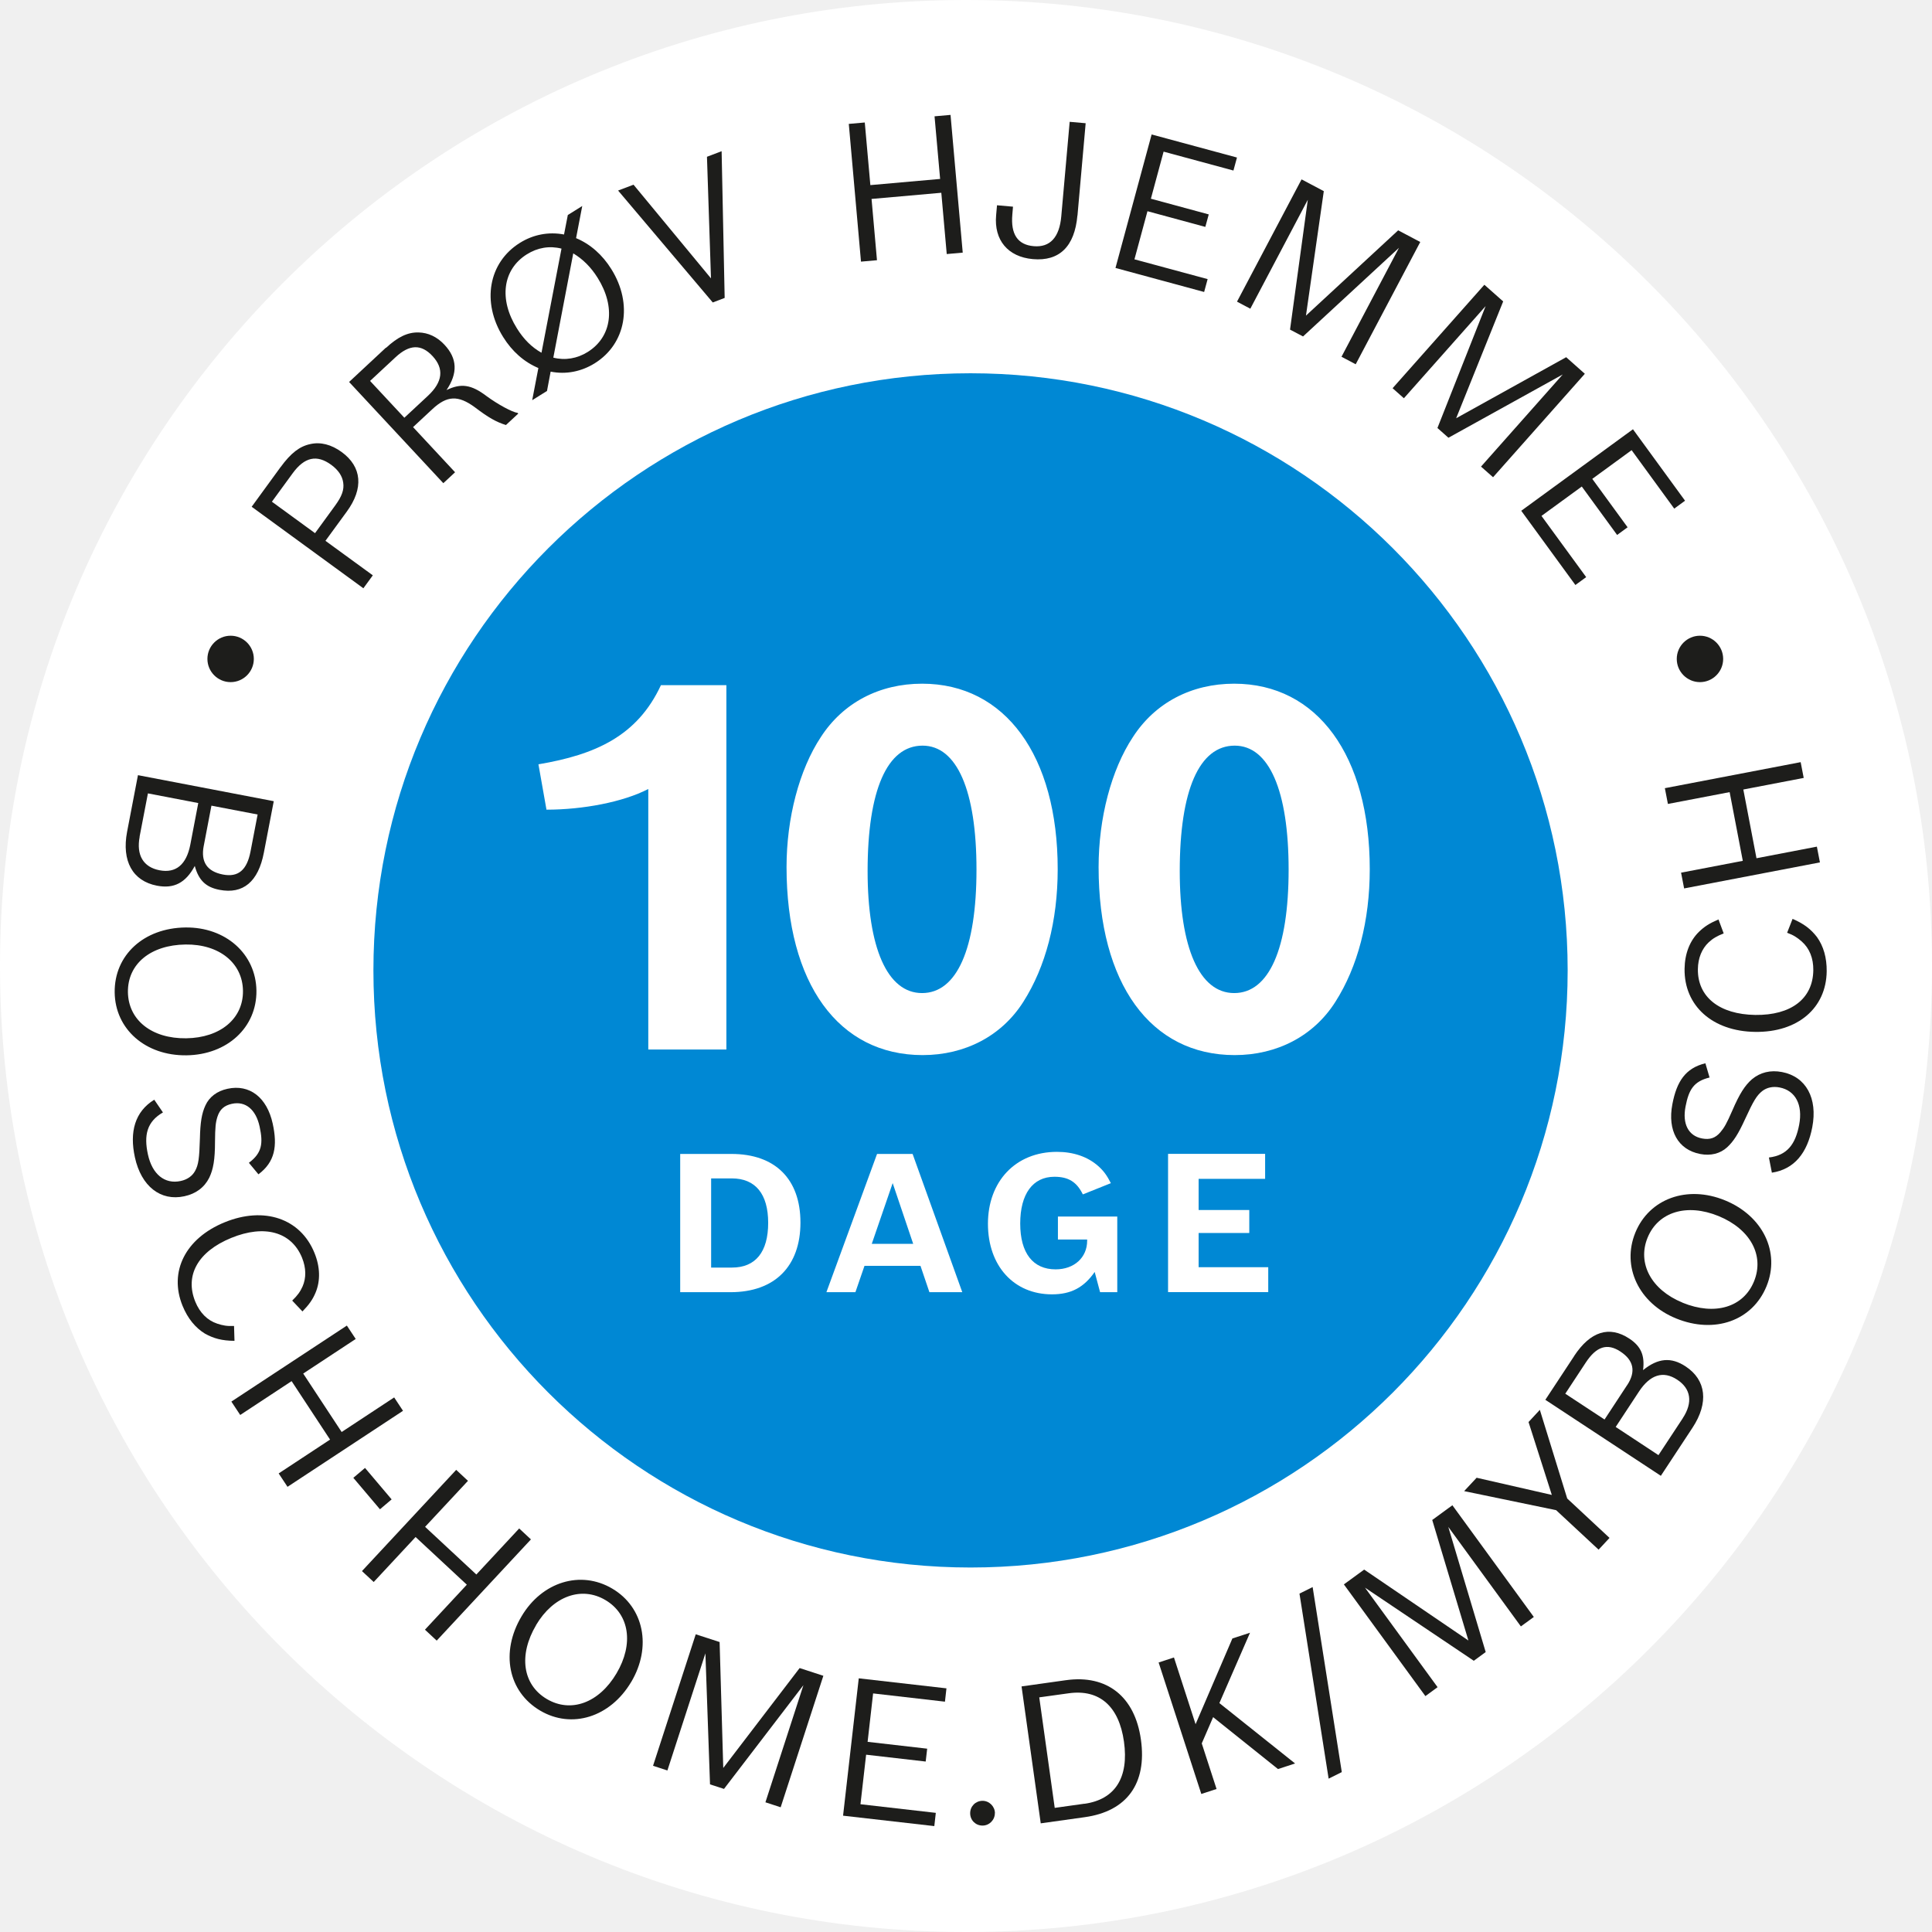
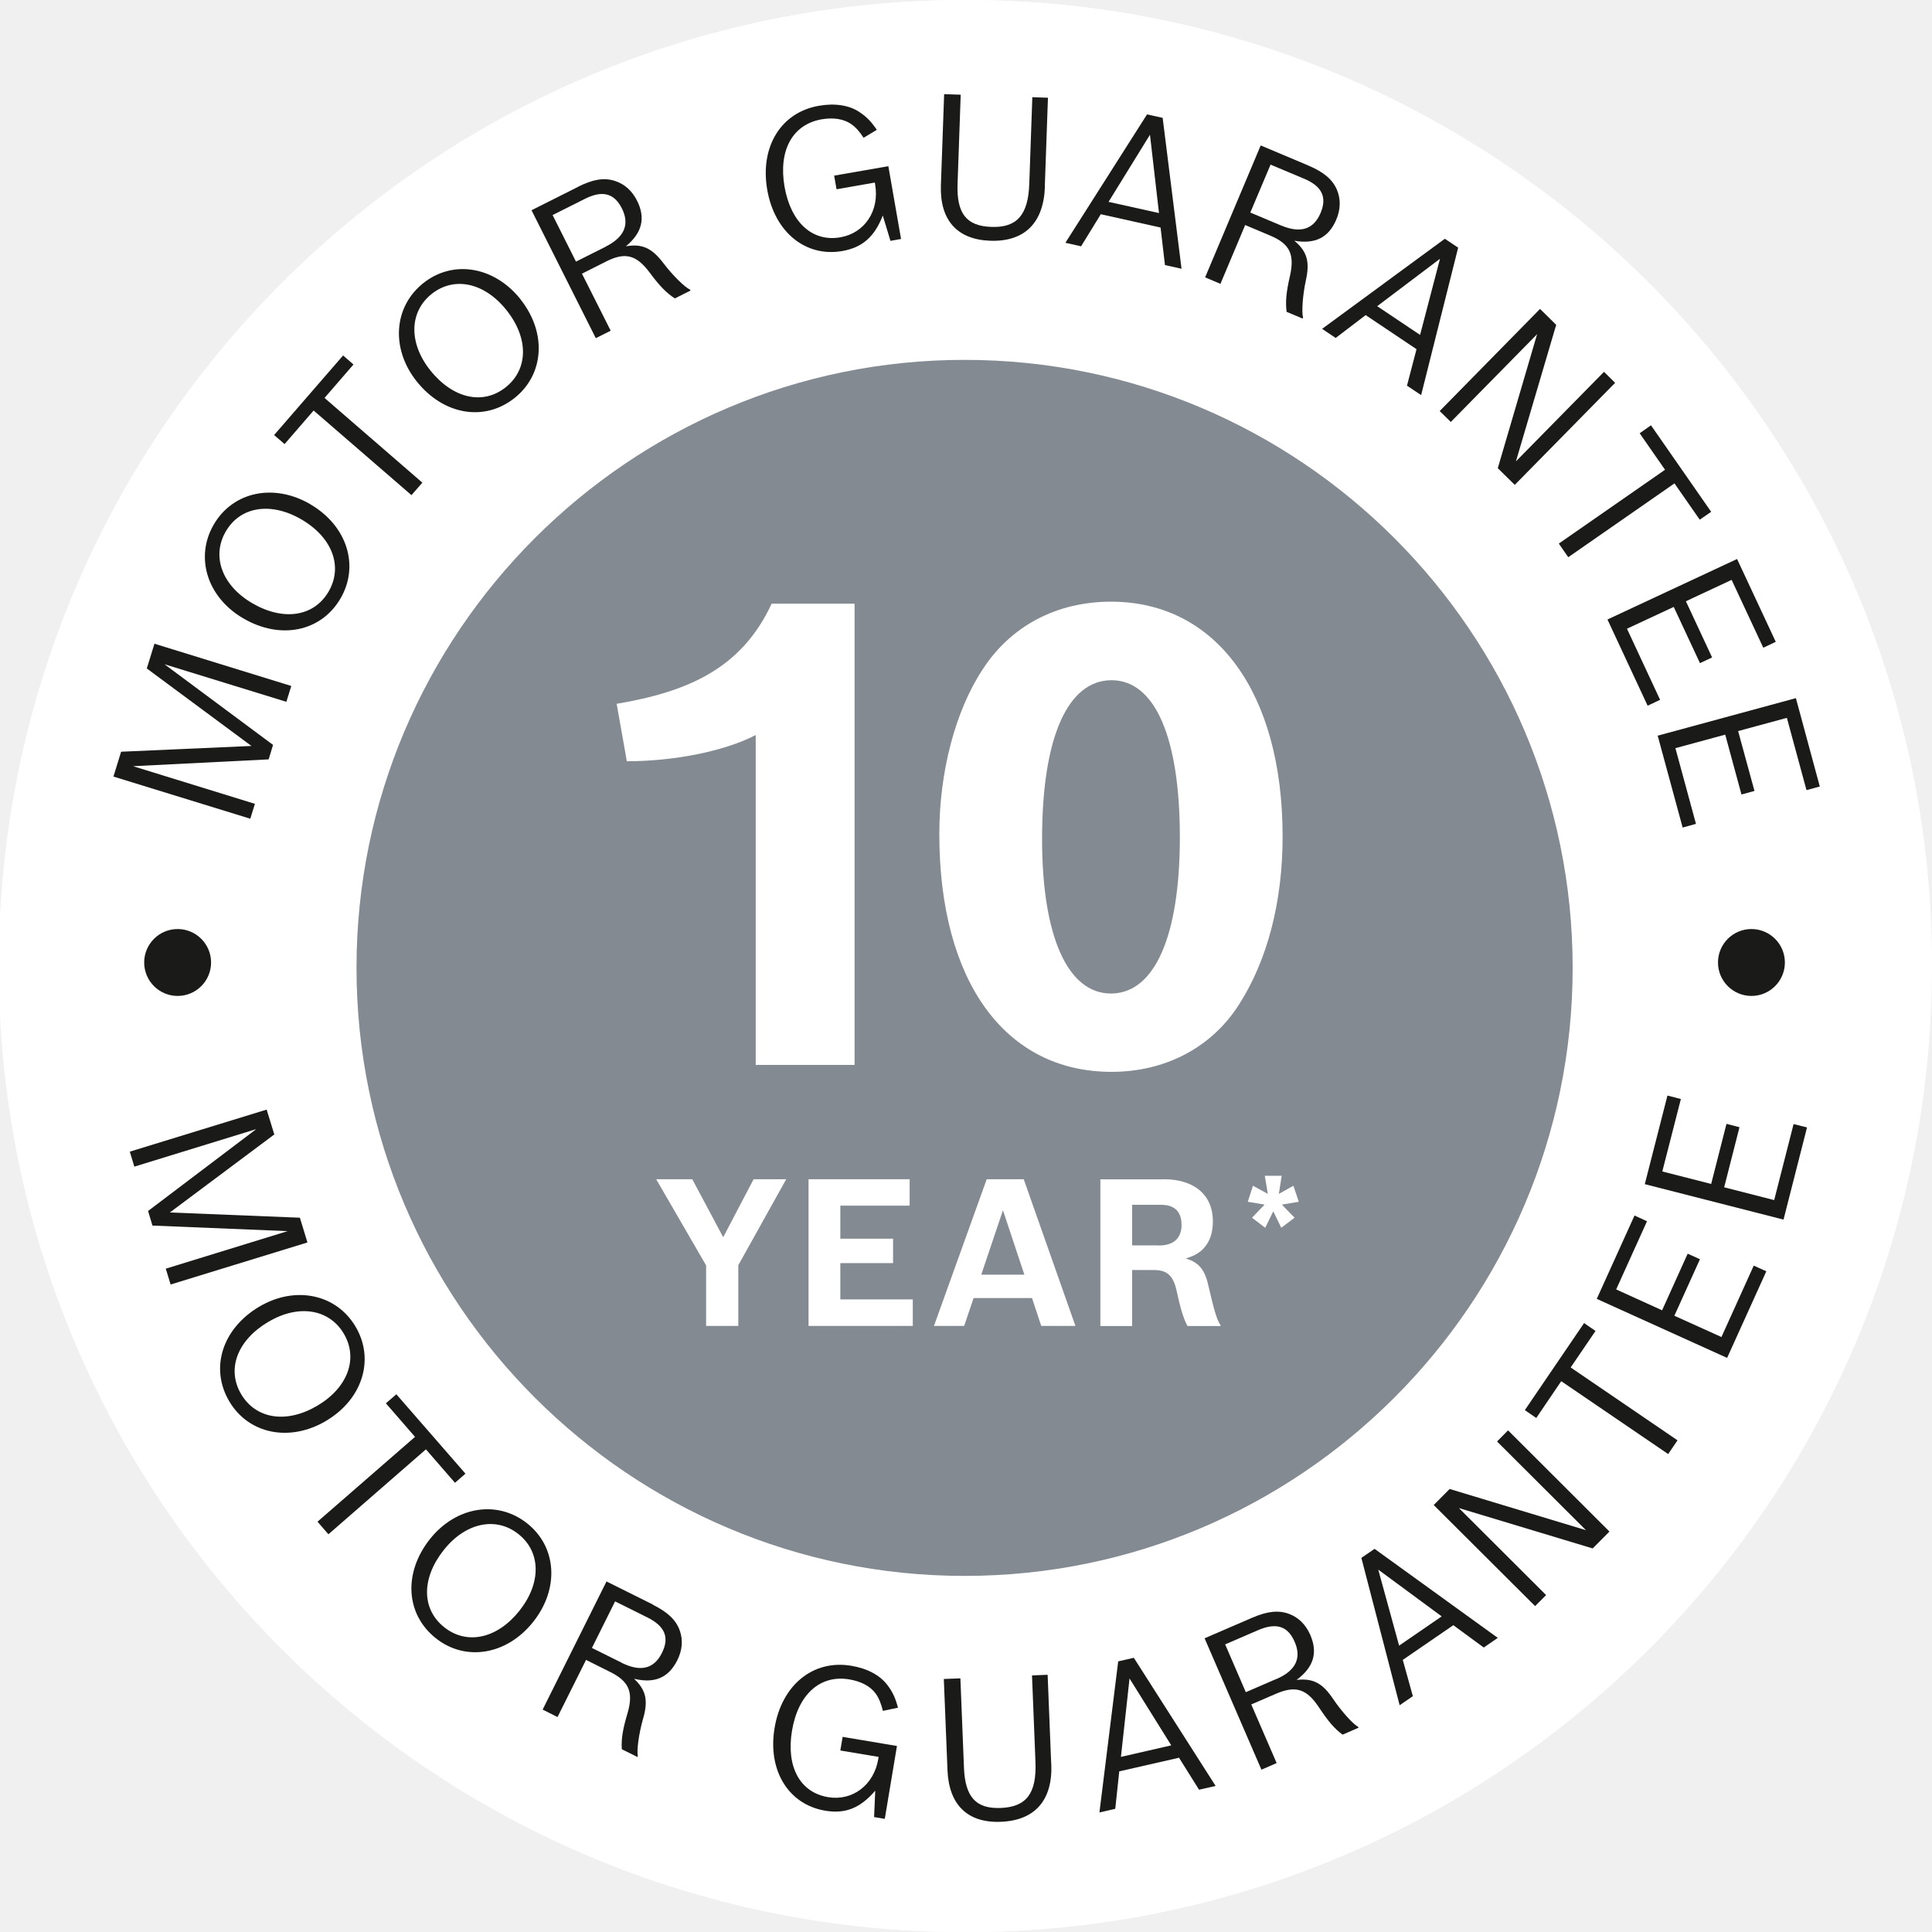
- <svg xmlns="http://www.w3.org/2000/svg" id="Lager_1" data-name="Lager 1" viewBox="0 0 259.78 259.78">
-   <defs>
-     <style>
-       .cls-1 {
-         fill: #1d1d1b;
-       }
- 
-       .cls-2 {
-         fill: #fff;
-       }
- 
-       .cls-3 {
-         fill: #0088d4;
-       }
-     </style>
-   </defs>
-   <circle class="cls-2" cx="129.89" cy="129.89" r="129.89" />
+ <svg xmlns="http://www.w3.org/2000/svg" id="Ebene_1" data-name="Ebene 1" viewBox="0 0 184.25 184.25">
+   <circle cx="92.01" cy="92.13" r="92.13" style="fill: #fff;" />
+   <path d="M184.25,92.13c0,50.88-41.25,92.13-92.13,92.13S0,143.01,0,92.13,41.25,0,92.13,0s92.13,41.25,92.13,92.13" style="fill: #fff;" />
+   <polygon points="16.2 115.63 28.6 116.13 29.32 118.49 16.27 122.5 15.81 120.99 27.43 117.41 14.54 116.88 14.12 115.49 24.44 107.68 12.81 111.26 12.38 109.83 25.43 105.82 26.16 108.19 16.2 115.63" style="fill: #1a1a18;" />
+   <path d="M25.59,126.06c-2.97,1.76-4,4.52-2.59,6.9,1.41,2.38,4.33,2.83,7.26,1.1,2.91-1.72,3.93-4.5,2.53-6.87-1.4-2.37-4.34-2.83-7.19-1.13M31.11,135.5c-3.48,2.06-7.39,1.27-9.24-1.85-1.88-3.17-.67-6.95,2.86-9.04,3.42-2.02,7.34-1.21,9.18,1.91,1.85,3.12.66,6.93-2.81,8.98" style="fill: #1a1a18;" />
+   <polygon points="36.8 133.83 37.8 132.97 44.39 140.54 43.39 141.41 40.62 138.22 31.32 146.32 30.28 145.12 39.58 137.03 36.8 133.83" style="fill: #1a1a18;" />
  <g>
-     <path class="cls-3" d="M130.5,210.77c44.34,0,80.29-35.95,80.29-80.29s-35.95-80.29-80.29-80.29-80.29,35.95-80.29,80.29,35.94,80.29,80.29,80.29" />
-     <path class="cls-2" d="M166.02,100.26c4.61,0,7.25,6.03,7.25,16.67s-2.64,16.6-7.32,16.6-7.32-6.1-7.32-16.4c0-10.91,2.64-16.87,7.39-16.87M165.95,91.93c-5.76,0-10.64,2.57-13.62,7.18-2.91,4.4-4.61,10.91-4.61,17.48,0,15.65,6.98,25.28,18.3,25.28,5.69,0,10.64-2.57,13.55-7.18,2.98-4.68,4.61-10.84,4.61-17.82,0-15.25-7.05-24.94-18.23-24.94M124.05,100.26c4.61,0,7.25,6.03,7.25,16.67s-2.64,16.6-7.32,16.6-7.32-6.1-7.32-16.4c0-10.91,2.64-16.87,7.39-16.87M123.99,91.93c-5.76,0-10.64,2.57-13.62,7.18-2.91,4.4-4.61,10.91-4.61,17.48,0,15.65,6.98,25.28,18.3,25.28,5.69,0,10.64-2.57,13.55-7.18,2.98-4.68,4.61-10.84,4.61-17.82,0-15.25-7.05-24.94-18.23-24.94M88.87,92.13c-3.18,6.84-8.81,9.35-16.47,10.64l1.08,6.1c4.88,0,10.3-1.02,13.69-2.78v35.03h10.5v-48.99h-8.81Z" />
+     <path d="M42.32,147.82c-2.15,2.71-2.12,5.65.05,7.37,2.17,1.72,5.06,1.08,7.17-1.58,2.1-2.65,2.05-5.61-.1-7.31-2.15-1.71-5.06-1.08-7.12,1.52M50.86,154.66c-2.51,3.17-6.45,3.83-9.29,1.58-2.89-2.29-3.12-6.24-.57-9.46,2.47-3.11,6.41-3.76,9.26-1.51,2.85,2.25,3.1,6.23.6,9.39" style="fill: #1a1a18;" />
+     <path d="M59.29,158.58c1.8.89,3.08.58,3.84-.95.73-1.47.29-2.54-1.39-3.38l-3.08-1.53-2.21,4.44,2.84,1.41ZM62.28,153.05c1.42.71,2.2,1.46,2.55,2.46.32.9.24,1.87-.24,2.83-.84,1.67-2.16,2.23-4.12,1.76,1.15,1.08,1.37,2.09.84,3.88-.39,1.38-.6,2.96-.48,3.49l-.04.09-1.49-.74c-.06-.99.08-1.88.56-3.48.56-1.98.12-2.99-1.65-3.88l-2.32-1.16-2.72,5.45-1.42-.71,6.09-12.22,4.44,2.21Z" style="fill: #1a1a18;" />
+     <path d="M83.47,170.77c-1.42,1.66-2.85,2.24-4.78,1.91-3.5-.59-5.5-3.84-4.82-7.89.68-4.09,3.67-6.54,7.31-5.93,1.53.25,2.75.91,3.45,1.84.51.67.76,1.23,1.01,2.16l-1.44.3c-.19-.75-.38-1.21-.69-1.65-.52-.71-1.39-1.16-2.51-1.35-2.79-.47-4.89,1.43-5.47,4.9-.57,3.43.76,5.88,3.44,6.33,2.34.39,4.38-1.16,4.79-3.65l.03-.19-3.65-.61.22-1.3,5.18.87-1.16,6.95-1.02-.17.11-2.52Z" style="fill: #1a1a18;" />
+     <path d="M100.26,168.22c.14,3.45-1.54,5.39-4.81,5.52-3.17.13-4.96-1.62-5.09-4.92l-.35-8.7,1.58-.06.34,8.51c.11,2.82,1.15,3.95,3.52,3.85,2.44-.1,3.42-1.4,3.3-4.38l-.33-8.26,1.49-.06.34,8.49Z" style="fill: #1a1a18;" />
  </g>
+   <path d="M107.72,160.08l-.82,7.47,4.8-1.1-3.98-6.38ZM104.85,172.85l1.79-14.41,1.49-.34,7.8,12.22-1.58.36-1.91-3.05-5.7,1.3-.38,3.57-1.51.35Z" style="fill: #1a1a18;" />
+   <path d="M121.72,160.13c1.84-.79,2.43-1.99,1.75-3.55-.65-1.51-1.76-1.86-3.48-1.12l-3.15,1.36,1.97,4.56,2.91-1.26ZM119.42,154.28c1.46-.63,2.53-.74,3.53-.36.9.34,1.58,1.02,2.01,2,.74,1.72.31,3.09-1.31,4.29,1.57-.18,2.48.3,3.51,1.85.81,1.19,1.88,2.37,2.36,2.62l.04.09-1.52.66c-.8-.59-1.38-1.28-2.3-2.67-1.15-1.71-2.21-2.02-4.03-1.24l-2.38,1.03,2.42,5.59-1.45.63-5.42-12.53,4.56-1.97Z" style="fill: #1a1a18;" />
+   <path d="M131.44,149.69l1.99,7.25,4.06-2.79-6.05-4.46ZM133.48,162.62l-3.65-14.05,1.26-.86,11.75,8.49-1.34.92-2.9-2.13-4.82,3.31.96,3.46-1.27.87Z" style="fill: #1a1a18;" />
+   <polygon points="138.25 142 151.25 145.93 142.77 137.47 143.82 136.41 153.49 146.06 151.89 147.67 139.13 143.82 147.45 152.12 146.4 153.17 136.73 143.53 138.25 142" style="fill: #1a1a18;" />
+   <polygon points="146.51 135.23 145.42 134.48 151.07 126.18 152.16 126.93 149.79 130.41 159.98 137.36 159.09 138.67 148.89 131.72 146.51 135.23" style="fill: #1a1a18;" />
+   <polygon points="155.88 115.92 157.07 116.47 154.13 122.97 158.51 124.96 160.95 119.56 162.12 120.09 159.68 125.48 164.17 127.51 167.25 120.7 168.45 121.24 164.71 129.5 152.28 123.87 155.88 115.92" style="fill: #1a1a18;" />
+   <polygon points="159.02 104.48 160.3 104.81 158.53 111.72 163.19 112.91 164.65 107.18 165.89 107.5 164.43 113.23 169.2 114.45 171.05 107.2 172.33 107.52 170.09 116.31 156.86 112.93 159.02 104.48" style="fill: #1a1a18;" />
  <g>
-     <path class="cls-2" d="M98.35,155.16c5.88,0,9.28,3.38,9.28,9.23s-3.43,9.36-9.41,9.36h-6.76v-18.59h6.89ZM98.43,170.44c3.17,0,4.86-2.11,4.86-6.01s-1.72-5.98-4.89-5.98h-2.78v11.99h2.81Z" />
-     <path class="cls-2" d="M123.78,170.21h-7.54l-1.22,3.54h-3.9l6.81-18.59h4.78l6.68,18.59h-4.42l-1.2-3.54ZM117.23,167.25h5.56l-2.76-8.17-2.81,8.17Z" />
-     <path class="cls-2" d="M147.2,171.02c-1.46,2.11-3.2,3.02-5.75,3.02-5.12,0-8.61-3.82-8.61-9.49s3.69-9.67,9.28-9.67c2.21,0,4.13.65,5.56,1.92.73.65,1.17,1.27,1.69,2.29l-3.77,1.51c-.81-1.66-1.92-2.37-3.82-2.37-2.91,0-4.6,2.31-4.6,6.29s1.72,6.16,4.76,6.16c2.5,0,4.24-1.59,4.24-3.85v-.16h-3.93v-3.09h7.98v10.17h-2.31l-.73-2.73Z" />
-     <path class="cls-2" d="M170.11,155.16v3.35h-8.94v4.19h6.81v3.09h-6.81v4.6h9.36v3.35h-13.47v-18.59h13.05Z" />
+     <path d="M16.94,88.6c1.76,0,3.19,1.43,3.19,3.19s-1.43,3.19-3.19,3.19-3.19-1.43-3.19-3.19,1.43-3.19,3.19-3.19" style="fill: #1a1a18;" />
+     <path d="M167.03,88.6c1.76,0,3.19,1.43,3.19,3.19s-1.43,3.19-3.19,3.19-3.19-1.43-3.19-3.19,1.43-3.19,3.19-3.19" style="fill: #1a1a18;" />
  </g>
-   <path class="cls-1" d="M35.48,114.65c-.75,3.91-2.79,5.61-5.96,5-1.84-.35-2.8-1.28-3.33-3.21-1.23,2.28-2.81,3.09-5.09,2.65-3.27-.63-4.76-3.32-4.01-7.25l1.46-7.61,18.26,3.5-1.33,6.92ZM18.78,112.51c-.47,2.48.49,4.09,2.68,4.51s3.61-.76,4.13-3.45l1.07-5.59-6.77-1.3-1.12,5.82ZM27.39,113.76c-.41,2.14.46,3.42,2.58,3.83,2.07.4,3.24-.6,3.72-3.12l.95-4.95-6.21-1.19-1.04,5.44Z" />
-   <path class="cls-1" d="M25.07,141.9c-5.51.07-9.59-3.52-9.65-8.46-.06-5.02,3.92-8.66,9.51-8.73,5.41-.07,9.48,3.55,9.55,8.49.06,4.94-3.92,8.63-9.41,8.7ZM24.95,127c-4.71.06-7.79,2.62-7.75,6.39.05,3.77,3.2,6.28,7.83,6.22,4.6-.06,7.69-2.65,7.64-6.39-.05-3.74-3.2-6.28-7.72-6.22Z" />
-   <path class="cls-1" d="M33.47,156.35c1.76-1.32,1.93-2.6,1.44-4.86-.5-2.31-1.9-3.47-3.73-3.07-1.04.23-1.62.75-1.94,1.73-.25.8-.31,1.37-.33,3.37,0,2.4-.23,3.72-.78,4.85-.65,1.29-1.79,2.15-3.34,2.48-3.2.7-5.8-1.34-6.65-5.23-.75-3.43,0-6.15,2.6-7.75l1.17,1.71c-2.15,1.24-2.59,3.04-2.02,5.65.58,2.67,2.26,4.03,4.4,3.57.89-.19,1.56-.66,1.94-1.35.46-.84.57-1.67.65-4.37.05-2.19.25-3.38.74-4.44.52-1.15,1.57-1.94,2.97-2.24,2.97-.65,5.31,1.16,6.08,4.69.66,3.02.3,5.15-1.92,6.81l-1.27-1.53Z" />
-   <path class="cls-1" d="M31.53,180.29c-1.69-.01-2.8-.32-3.96-.96-1.3-.79-2.33-2.05-3.02-3.74-1.88-4.6.39-9.09,5.66-11.24,5.32-2.17,10.19-.51,12.07,4.11.77,1.88.82,3.74.16,5.33-.38.92-.86,1.61-1.77,2.55l-1.38-1.46c.71-.68,1.08-1.2,1.39-1.89.51-1.16.49-2.5-.07-3.88-1.42-3.47-5.04-4.49-9.51-2.66-4.48,1.83-6.28,5.04-4.84,8.58.61,1.49,1.62,2.51,2.95,2.95.72.24,1.33.36,2.26.31l.06,2Z" />
-   <path class="cls-1" d="M47.83,180.04l-7.06,4.65,5.17,7.86,7.06-4.65,1.19,1.8-15.53,10.22-1.19-1.8,6.91-4.55-5.17-7.86-6.91,4.55-1.19-1.8,15.53-10.22,1.19,1.8Z" />
-   <path class="cls-1" d="M52.66,201.61l-1.57,1.33-3.58-4.23,1.57-1.33,3.58,4.23Z" />
-   <path class="cls-1" d="M62.92,199.12l-5.76,6.18,6.89,6.41,5.76-6.19,1.58,1.47-12.67,13.61-1.58-1.47,5.63-6.05-6.89-6.41-5.63,6.05-1.58-1.47,12.67-13.61,1.58,1.47Z" />
-   <path class="cls-1" d="M84.87,226.16c-2.81,4.74-7.99,6.36-12.24,3.85-4.32-2.55-5.36-7.85-2.51-12.66,2.75-4.66,7.96-6.26,12.21-3.74,4.25,2.51,5.34,7.84,2.54,12.56ZM72.09,218.51c-2.4,4.05-1.81,8.02,1.43,9.94,3.25,1.92,7.03.53,9.38-3.45,2.34-3.96,1.74-7.94-1.49-9.85-3.22-1.91-7.03-.53-9.33,3.36Z" />
-   <path class="cls-1" d="M97.26,237.71l10.26-13.42,3.19,1.04-5.74,17.68-2.05-.67,5.11-15.75-10.68,13.95-1.88-.61-.62-17.62-5.11,15.75-1.93-.63,5.74-17.68,3.21,1.04.49,16.92Z" />
+   <polygon points="23.98 71.14 14 63.75 14.73 61.39 27.78 65.42 27.31 66.93 15.69 63.35 26.04 71.04 25.62 72.42 12.69 73.07 24.31 76.66 23.87 78.08 10.82 74.06 11.55 71.69 23.98 71.14" style="fill: #1a1a18;" />
+   <path d="M24.03,57.51c2.98,1.75,5.9,1.31,7.3-1.08,1.4-2.39.37-5.16-2.56-6.88-2.92-1.71-5.84-1.26-7.23,1.12-1.39,2.37-.37,5.16,2.49,6.84M29.61,48.1c3.49,2.05,4.69,5.85,2.86,8.98-1.86,3.18-5.75,3.96-9.29,1.88-3.43-2.01-4.62-5.83-2.78-8.96,1.84-3.13,5.74-3.94,9.22-1.9" style="fill: #1a1a18;" />
+   <polygon points="27.14 42.35 26.14 41.49 32.72 33.9 33.71 34.76 30.95 37.95 40.28 46.03 39.24 47.22 29.91 39.15 27.14 42.35" style="fill: #1a1a18;" />
  <g>
-     <path class="cls-1" d="M127.26,227.03l-.2,1.78-9.66-1.11-.74,6.51,8.01.92-.2,1.73-8.01-.92-.76,6.66,10.13,1.16-.2,1.78-12.27-1.4,2.11-18.47,11.81,1.35Z" />
-     <path class="cls-1" d="M133.77,243.79c.01.91-.73,1.67-1.64,1.68-.94.01-1.67-.71-1.68-1.64-.01-.94.71-1.67,1.64-1.69.91-.01,1.67.73,1.69,1.64Z" />
-     <path class="cls-1" d="M143.34,225.92c5.51-.77,9.26,2.2,10.07,7.99.83,5.9-1.88,9.64-7.55,10.43l-5.92.83-2.58-18.41,5.97-.84ZM145.82,242.54c4.12-.58,5.99-3.52,5.31-8.36-.67-4.76-3.3-7.07-7.42-6.5l-3.97.55,2.08,14.86,3.99-.56Z" />
+     <path d="M41.03,35.31c2.15,2.7,5.02,3.35,7.19,1.63,2.17-1.72,2.21-4.68.1-7.34-2.1-2.65-4.99-3.28-7.15-1.57-2.15,1.71-2.21,4.68-.14,7.28M49.64,28.55c2.52,3.17,2.27,7.15-.57,9.41-2.89,2.29-6.79,1.61-9.34-1.6-2.47-3.11-2.2-7.1.64-9.36,2.84-2.26,6.77-1.6,9.28,1.55" style="fill: #1a1a18;" />
+     <path d="M57.76,23.52c1.79-.9,2.31-2.12,1.55-3.64-.74-1.47-1.87-1.75-3.54-.91l-3.07,1.54,2.23,4.44,2.83-1.42ZM55.13,17.81c1.42-.71,2.48-.89,3.5-.56.92.29,1.64.93,2.12,1.88.84,1.67.49,3.07-1.06,4.36,1.55-.27,2.49.16,3.61,1.65.87,1.14,2.01,2.26,2.51,2.48l.04.09-1.49.75c-.83-.54-1.46-1.19-2.45-2.53-1.25-1.64-2.32-1.89-4.09-1l-2.32,1.17,2.74,5.44-1.42.71-6.13-12.2,4.44-2.23Z" style="fill: #1a1a18;" />
+     <path d="M84.19,20.55c-.79,2.04-1.95,3.05-3.86,3.39-3.5.61-6.46-1.8-7.16-5.84-.71-4.08,1.29-7.38,4.92-8.01,1.52-.27,2.9-.06,3.86.59.7.46,1.13.91,1.67,1.7l-1.26.76c-.42-.64-.76-1.01-1.2-1.32-.73-.49-1.7-.63-2.81-.44-2.78.49-4.13,2.97-3.53,6.43.6,3.42,2.67,5.29,5.33,4.82,2.33-.41,3.74-2.55,3.31-5.03l-.03-.19-3.65.64-.23-1.3,5.17-.9,1.21,6.94-1.01.18-.73-2.41Z" style="fill: #1a1a18;" />
+     <path d="M99.65,17.81c-.12,3.45-1.94,5.26-5.21,5.15-3.17-.11-4.82-1.98-4.71-5.28l.31-8.7,1.58.05-.3,8.51c-.1,2.82.85,4.02,3.22,4.1,2.44.09,3.52-1.14,3.62-4.11l.29-8.26,1.49.05-.3,8.49Z" style="fill: #1a1a18;" />
  </g>
-   <path class="cls-1" d="M157.85,222.86l2.91,8.98,4.95-11.53,2.37-.77-4.12,9.46,10.18,8.12-2.3.75-8.72-6.98-1.53,3.53,1.99,6.13-2.05.67-5.74-17.68,2.05-.67Z" />
-   <path class="cls-1" d="M176.5,213.4l3.92,24.88-1.77.88-3.92-24.88,1.77-.88Z" />
-   <path class="cls-1" d="M197.44,220.57l-4.86-16.19,2.71-1.98,10.95,15.02-1.74,1.27-9.76-13.38,5.03,16.83-1.6,1.17-14.63-9.83,9.76,13.38-1.64,1.2-10.96-15.02,2.73-1.99,13.99,9.52Z" />
-   <path class="cls-1" d="M196.88,200.49l1.67-1.79,10.11,2.31-3.13-9.8,1.52-1.64,3.68,11.92,5.69,5.3-1.47,1.58-5.71-5.31-12.36-2.56Z" />
-   <path class="cls-1" d="M211.66,182.33c2.19-3.32,4.73-4.11,7.42-2.34,1.56,1.03,2.1,2.25,1.85,4.24,2.01-1.63,3.78-1.78,5.72-.5,2.78,1.83,3.13,4.89.93,8.24l-4.26,6.47-15.53-10.22,3.88-5.89ZM218.79,186.25c1.2-1.82.89-3.34-.91-4.52-1.76-1.16-3.22-.69-4.64,1.46l-2.77,4.21,5.28,3.47,3.04-4.63ZM226.26,190.7c1.39-2.11,1.12-3.97-.75-5.19-1.87-1.23-3.63-.68-5.13,1.6l-3.13,4.76,5.75,3.79,3.26-4.95Z" />
-   <path class="cls-1" d="M231.94,161.4c5.1,2.08,7.46,6.98,5.59,11.55-1.9,4.65-6.99,6.44-12.16,4.33-5.01-2.04-7.35-6.96-5.48-11.54,1.87-4.57,6.98-6.42,12.05-4.34ZM226.23,175.16c4.36,1.78,8.2.62,9.62-2.87s-.5-7.03-4.78-8.78c-4.26-1.74-8.11-.56-9.53,2.9s.5,7.03,4.69,8.74Z" />
+   <path d="M109.67,12.85l-3.95,6.4,4.81,1.07-.86-7.47ZM101.6,23.16l7.79-12.25,1.49.33,1.8,14.39-1.58-.35-.42-3.58-5.7-1.27-1.88,3.06-1.51-.34Z" style="fill: #1a1a18;" />
+   <path d="M122.17,21.5c1.85.78,3.11.38,3.77-1.19.64-1.51.13-2.56-1.6-3.28l-3.17-1.33-1.93,4.57,2.92,1.23ZM124.8,15.8c1.46.62,2.28,1.32,2.7,2.3.37.88.36,1.85-.06,2.84-.73,1.72-2.01,2.36-4,2.02,1.21,1.01,1.5,2,1.09,3.81-.3,1.41-.41,3-.26,3.52l-.04.09-1.53-.64c-.12-.98-.04-1.88.34-3.51.43-2.01-.07-2.99-1.9-3.76l-2.39-1.01-2.36,5.61-1.46-.62,5.3-12.58,4.58,1.93Z" style="fill: #1a1a18;" />
+   <path d="M137.34,24.67l-6,4.53,4.09,2.74,1.9-7.27ZM126.09,31.36l11.7-8.59,1.27.85-3.53,14.06-1.35-.9.91-3.48-4.85-3.25-2.86,2.18-1.28-.86Z" style="fill: #1a1a18;" />
+   <polygon points="148.41 30.98 144.57 44 152.97 35.46 154.03 36.51 144.46 46.24 142.84 44.65 146.59 31.87 138.36 40.24 137.3 39.2 146.87 29.46 148.41 30.98" style="fill: #1a1a18;" />
+   <polygon points="156.37 41.32 157.45 40.56 163.19 48.81 162.1 49.56 159.69 46.1 149.56 53.14 148.66 51.84 158.79 44.8 156.37 41.32" style="fill: #1a1a18;" />
+   <polygon points="169.35 61.21 168.16 61.77 165.14 55.3 160.78 57.34 163.28 62.7 162.12 63.24 159.62 57.88 155.16 59.96 158.32 66.74 157.13 67.3 153.3 59.08 165.66 53.31 169.35 61.21" style="fill: #1a1a18;" />
+   <polygon points="173.55 75.01 172.28 75.35 170.41 68.46 165.76 69.72 167.32 75.43 166.08 75.77 164.53 70.06 159.78 71.35 161.74 78.57 160.47 78.92 158.09 70.16 171.27 66.58 173.55 75.01" style="fill: #1a1a18;" />
  <g>
-     <path class="cls-1" d="M229.88,144.88c-2.14.52-2.8,1.63-3.24,3.91-.45,2.32.38,3.94,2.22,4.29,1.05.2,1.79-.05,2.46-.83.54-.64.83-1.14,1.63-2.97.95-2.2,1.67-3.33,2.62-4.16,1.11-.93,2.49-1.27,4.05-.97,3.22.62,4.81,3.52,4.06,7.42-.66,3.45-2.41,5.65-5.43,6.11l-.4-2.04c2.46-.29,3.57-1.78,4.07-4.41.51-2.68-.5-4.6-2.64-5.01-.89-.17-1.69,0-2.32.48-.75.6-1.18,1.31-2.31,3.77-.91,2-1.56,3.01-2.42,3.8-.93.85-2.21,1.17-3.61.9-2.99-.57-4.43-3.15-3.75-6.7.58-3.04,1.75-4.85,4.44-5.5l.56,1.91Z" />
-     <path class="cls-1" d="M241.03,123.55c1.55.67,2.45,1.38,3.27,2.43.89,1.23,1.34,2.8,1.32,4.62-.06,4.96-3.9,8.22-9.6,8.15-5.75-.07-9.58-3.5-9.51-8.49.03-2.03.7-3.76,1.94-4.97.71-.69,1.42-1.15,2.62-1.66l.7,1.88c-.91.35-1.46.68-2.02,1.2-.92.87-1.43,2.12-1.45,3.6-.05,3.74,2.89,6.09,7.72,6.16,4.83.06,7.75-2.19,7.8-6.01.02-1.61-.51-2.95-1.56-3.87-.57-.5-1.08-.85-1.96-1.17l.73-1.86Z" />
-     <path class="cls-1" d="M226.04,117.34l8.3-1.59-1.77-9.24-8.3,1.59-.41-2.12,18.26-3.5.41,2.12-8.12,1.56,1.77,9.24,8.12-1.56.41,2.12-18.26,3.5-.41-2.12Z" />
+     <path d="M91.99,34.32c-31.97,0-57.99,26.01-57.99,57.98s26.01,57.99,57.99,57.99,57.99-26.01,57.99-57.99-26.01-57.98-57.99-57.98" style="fill: #838a91;" />
+     <path d="M81.5,57.57v43.99h-9.43v-31.46c-3.04,1.58-7.91,2.5-12.29,2.5l-.97-5.48c6.88-1.16,11.93-3.41,14.78-9.55h7.91Z" style="fill: #fff;" />
+     <path d="M99.38,80.02c0,9.25,2.43,14.73,6.57,14.73s6.57-5.42,6.57-14.91-2.37-14.97-6.51-14.97-6.63,5.35-6.63,15.15M122.32,79.77c0,6.27-1.46,11.8-4.14,16-2.62,4.14-7.06,6.45-12.17,6.45-10.16,0-16.43-8.64-16.43-22.69,0-5.9,1.52-11.74,4.14-15.7,2.68-4.14,7.06-6.45,12.23-6.45,10.04,0,16.37,8.7,16.37,22.39" style="fill: #fff;" />
  </g>
-   <path class="cls-1" d="M37.73,62.81c1.38-1.89,2.56-2.8,4-3.1,1.38-.31,2.82.06,4.21,1.07,2.73,1.99,2.98,4.88.69,8.01l-2.87,3.93,6.37,4.64-1.27,1.74-15.02-10.96,3.89-5.34ZM45.07,67.97c.9-1.24,1.22-2.11,1.08-3.07-.12-.89-.66-1.7-1.6-2.39-1.95-1.43-3.61-1.05-5.2,1.13l-2.79,3.82,5.8,4.23,2.71-3.72Z" />
-   <path class="cls-1" d="M51.91,46.77c1.58-1.47,2.91-2.1,4.36-2.07,1.31.03,2.5.59,3.49,1.65,1.74,1.86,1.81,3.82.28,6.1,1.93-.94,3.32-.75,5.34.78,1.58,1.16,3.49,2.19,4.22,2.29l.09.09-1.66,1.54c-1.29-.4-2.36-1-4.17-2.38-2.26-1.66-3.75-1.59-5.73.25l-2.59,2.41,5.65,6.07-1.58,1.47-12.67-13.61,4.95-4.61ZM57.53,53.23c2-1.86,2.21-3.65.63-5.35-1.52-1.64-3.11-1.58-4.97.15l-3.43,3.19,4.61,4.95,3.16-2.94Z" />
-   <path class="cls-1" d="M72.4,49.49c-1.91-.8-3.54-2.23-4.75-4.18-2.92-4.68-1.96-10.02,2.25-12.65,1.81-1.13,3.86-1.52,5.94-1.13l.51-2.62,1.94-1.21-.83,4.32c1.91.8,3.54,2.23,4.75,4.18,2.92,4.68,1.96,10.02-2.23,12.64-1.81,1.13-3.88,1.54-5.94,1.13l-.49,2.6-1.99,1.24.83-4.32ZM75.5,33.43c-1.6-.41-3.21-.14-4.65.76-3.26,2.04-3.8,6.05-1.34,9.97.91,1.46,1.98,2.53,3.3,3.27l2.69-14ZM74.41,48.09c1.57.4,3.2.12,4.61-.76,3.26-2.04,3.8-6.05,1.34-9.97-.91-1.46-2.02-2.54-3.28-3.29l-2.68,14.02Z" />
-   <path class="cls-1" d="M85.19,24.84l10.41,12.59-.54-16.35,1.97-.75.41,19.73-1.6.61-12.73-15.05,2.09-.79Z" />
-   <g>
-     <path class="cls-1" d="M116.28,16.47l.75,8.42,9.38-.83-.75-8.42,2.15-.19,1.64,18.52-2.15.19-.73-8.24-9.38.83.73,8.24-2.15.19-1.64-18.52,2.15-.19Z" />
-     <path class="cls-1" d="M144.87,28.98c-.37,4.17-2.43,6.18-6,5.86-3.34-.3-5.23-2.55-4.93-5.89l.12-1.35,2.15.19-.09,1.06c-.23,2.64.71,4.06,2.86,4.25,2.2.2,3.47-1.18,3.72-4l1.13-12.72,2.15.19-1.1,12.41Z" />
-     <path class="cls-1" d="M166.32,21.2l-.47,1.73-9.39-2.54-1.71,6.33,7.78,2.11-.46,1.68-7.78-2.11-1.75,6.47,9.84,2.66-.47,1.73-11.92-3.23,4.86-17.95,11.47,3.1Z" />
-   </g>
-   <path class="cls-1" d="M175.59,42.45l12.41-11.48,2.97,1.57-8.68,16.44-1.91-1.01,7.73-14.65-12.9,11.92-1.75-.92,2.39-17.46-7.73,14.65-1.79-.95,8.68-16.44,2.99,1.58-2.4,16.75Z" />
-   <path class="cls-1" d="M195.81,56.23l14.78-8.2,2.51,2.23-12.34,13.91-1.62-1.43,10.99-12.39-15.37,8.51-1.48-1.31,6.48-16.39-10.99,12.39-1.52-1.35,12.34-13.91,2.53,2.24-6.32,15.7Z" />
-   <path class="cls-1" d="M226.57,67.33l-1.45,1.06-5.73-7.86-5.29,3.86,4.75,6.51-1.41,1.03-4.75-6.51-5.42,3.95,6.01,8.23-1.45,1.06-7.28-9.98,15.02-10.96,7,9.6Z" />
-   <g>
-     <path class="cls-1" d="M31.01,91.72c1.72,0,3.12-1.4,3.12-3.12s-1.4-3.12-3.12-3.12-3.12,1.4-3.12,3.12,1.4,3.12,3.12,3.12" />
-     <path class="cls-1" d="M228.58,91.72c1.72,0,3.12-1.4,3.12-3.12s-1.4-3.12-3.12-3.12-3.12,1.4-3.12,3.12,1.4,3.12,3.12,3.12" />
-   </g>
+   <polygon points="62.58 112.46 66.02 112.46 68.97 117.99 71.87 112.46 74.98 112.46 70.41 120.66 70.41 126.45 67.34 126.45 67.34 120.68 62.58 112.46" style="fill: #fff;" />
+   <polygon points="86.75 112.46 86.75 114.98 80.14 114.98 80.14 118.13 85.17 118.13 85.17 120.46 80.14 120.46 80.14 123.92 87.05 123.92 87.05 126.45 77.11 126.45 77.11 112.46 86.75 112.46" style="fill: #fff;" />
+   <path d="M93.58,121.56h4.11l-2.04-6.14-2.07,6.14ZM98.42,123.79h-5.57l-.9,2.66h-2.88l5.03-13.99h3.53l4.93,13.99h-3.26l-.88-2.66Z" style="fill: #fff;" />
+   <path d="M110.51,118.78c1.4,0,2.17-.68,2.17-1.96s-.67-1.92-1.96-1.92h-2.75v3.87h2.53ZM110.97,112.46c2.94,0,4.7,1.51,4.7,4.01,0,1-.25,1.82-.75,2.43-.46.55-.9.82-1.84,1.12,1.31.39,1.86,1.11,2.21,2.8.5,2.17.79,3.13,1.11,3.56v.08h-3.15c-.38-.7-.65-1.58-1.04-3.36-.31-1.43-.9-1.98-2.15-1.98h-2.09v5.34h-3.03v-13.99h6.03Z" style="fill: #fff;" />
+   <polygon points="120.6 114.88 119 114.61 119.49 113.08 120.91 113.86 120.62 112.13 122.23 112.13 121.96 113.86 123.35 113.08 123.86 114.61 122.25 114.88 123.46 116.13 122.19 117.09 121.43 115.52 120.66 117.09 119.4 116.13 120.6 114.88" style="fill: #fff;" />
</svg>
